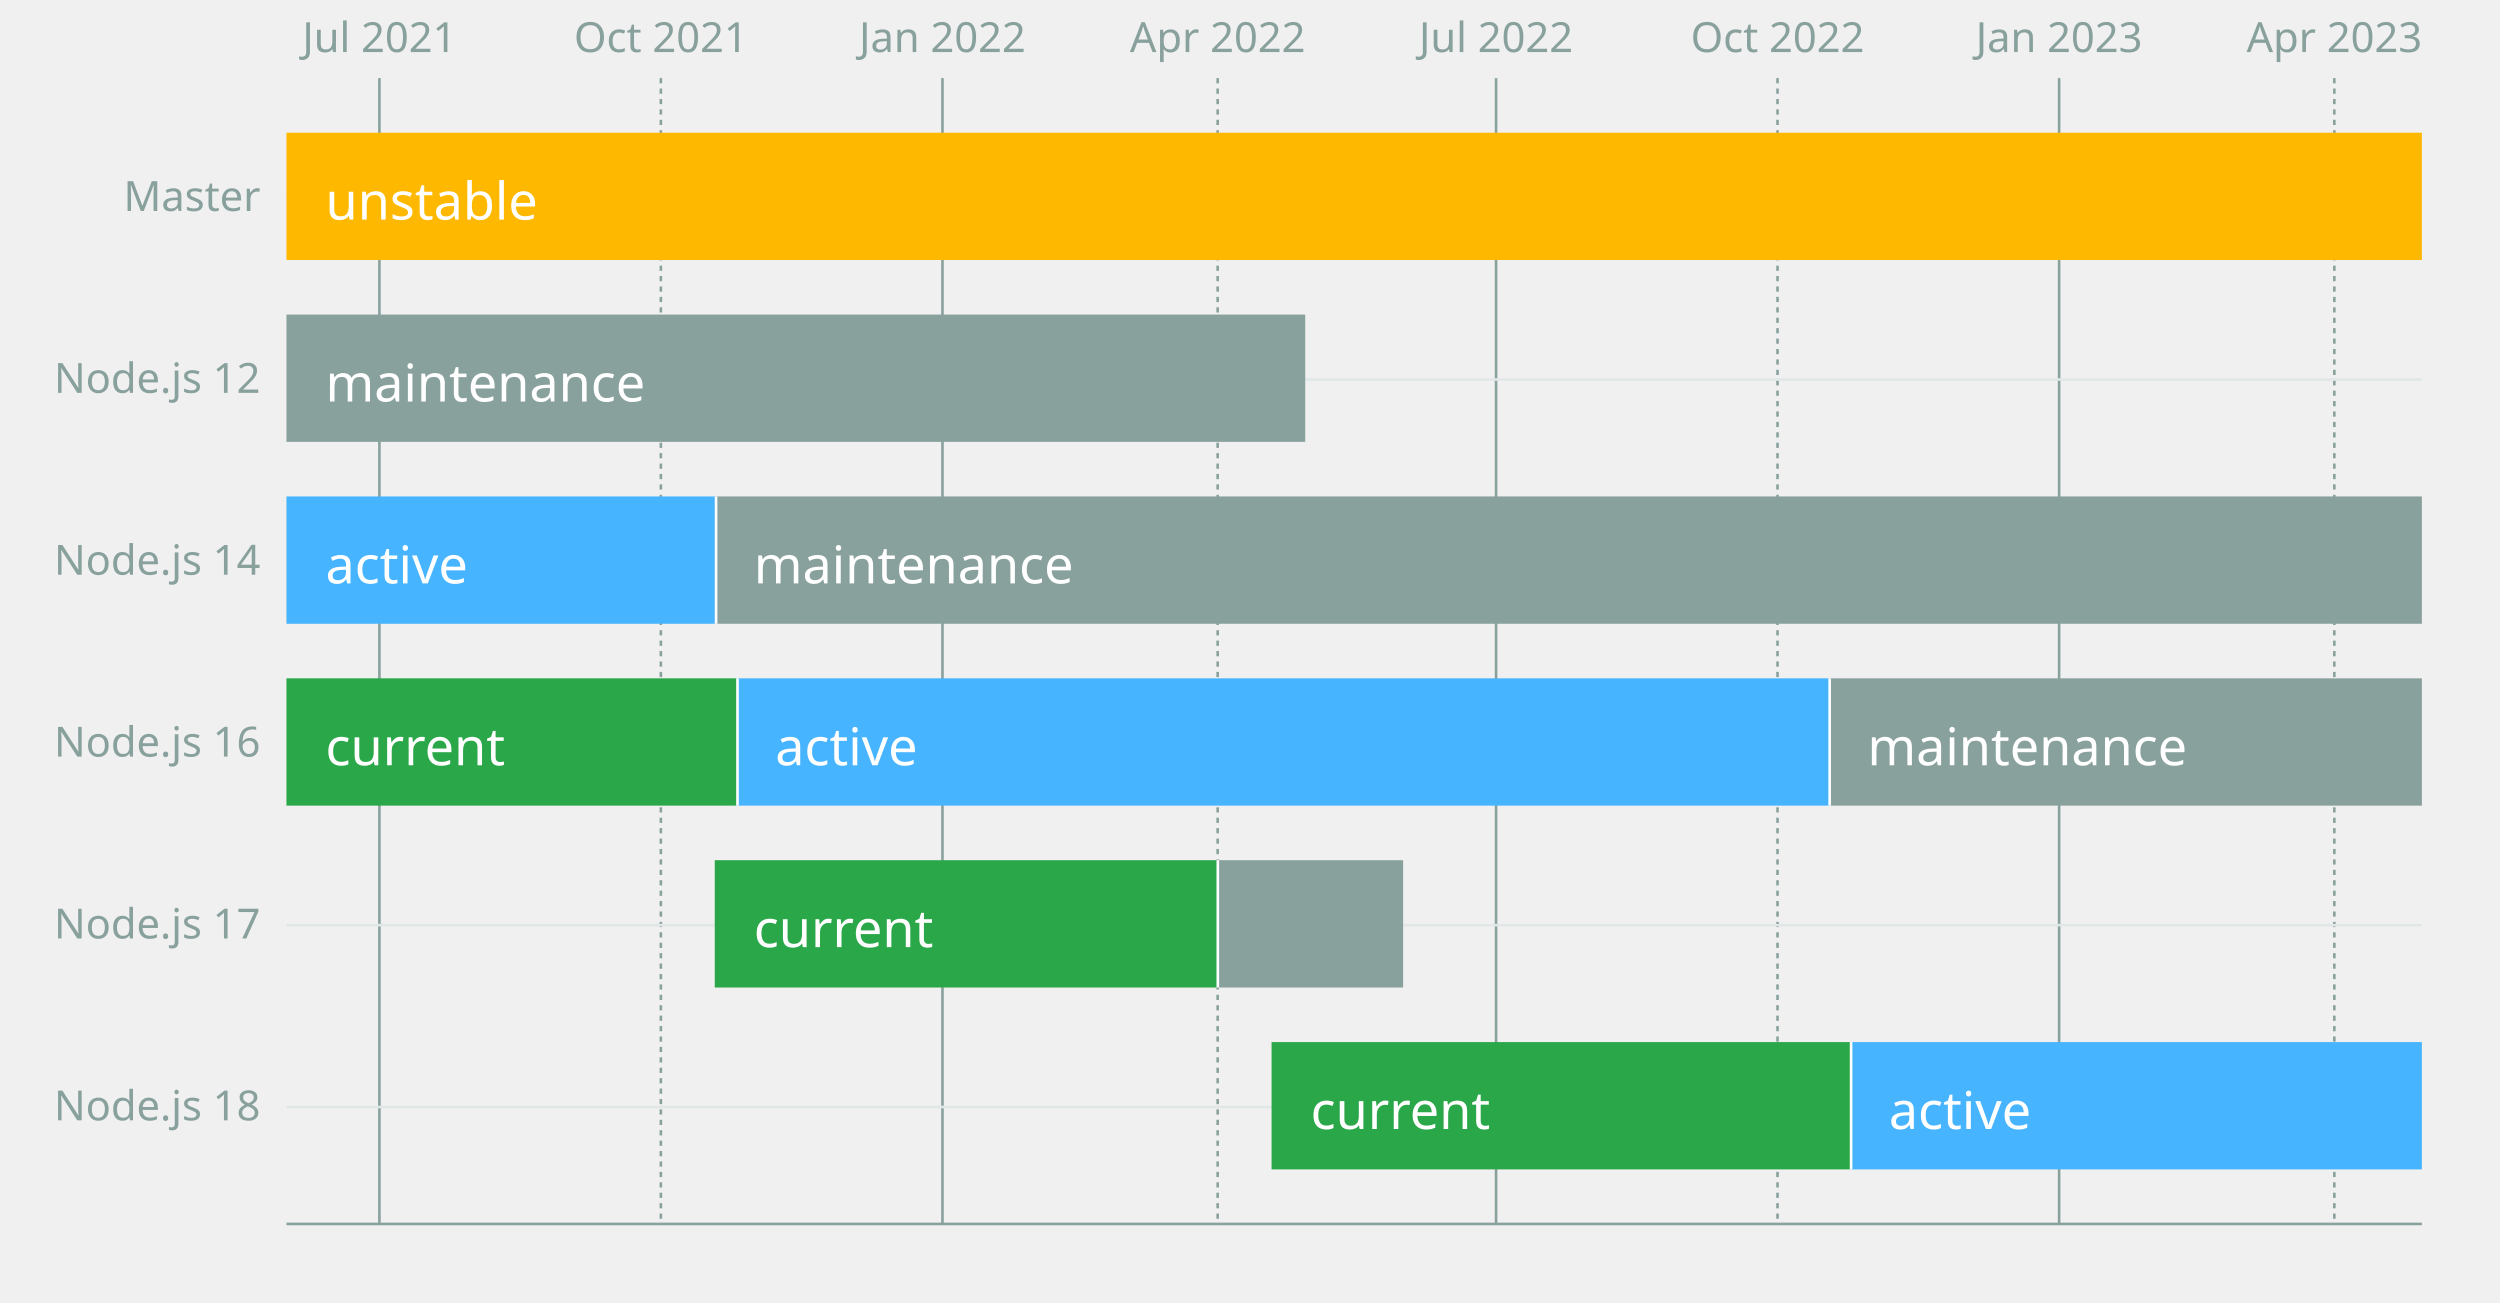
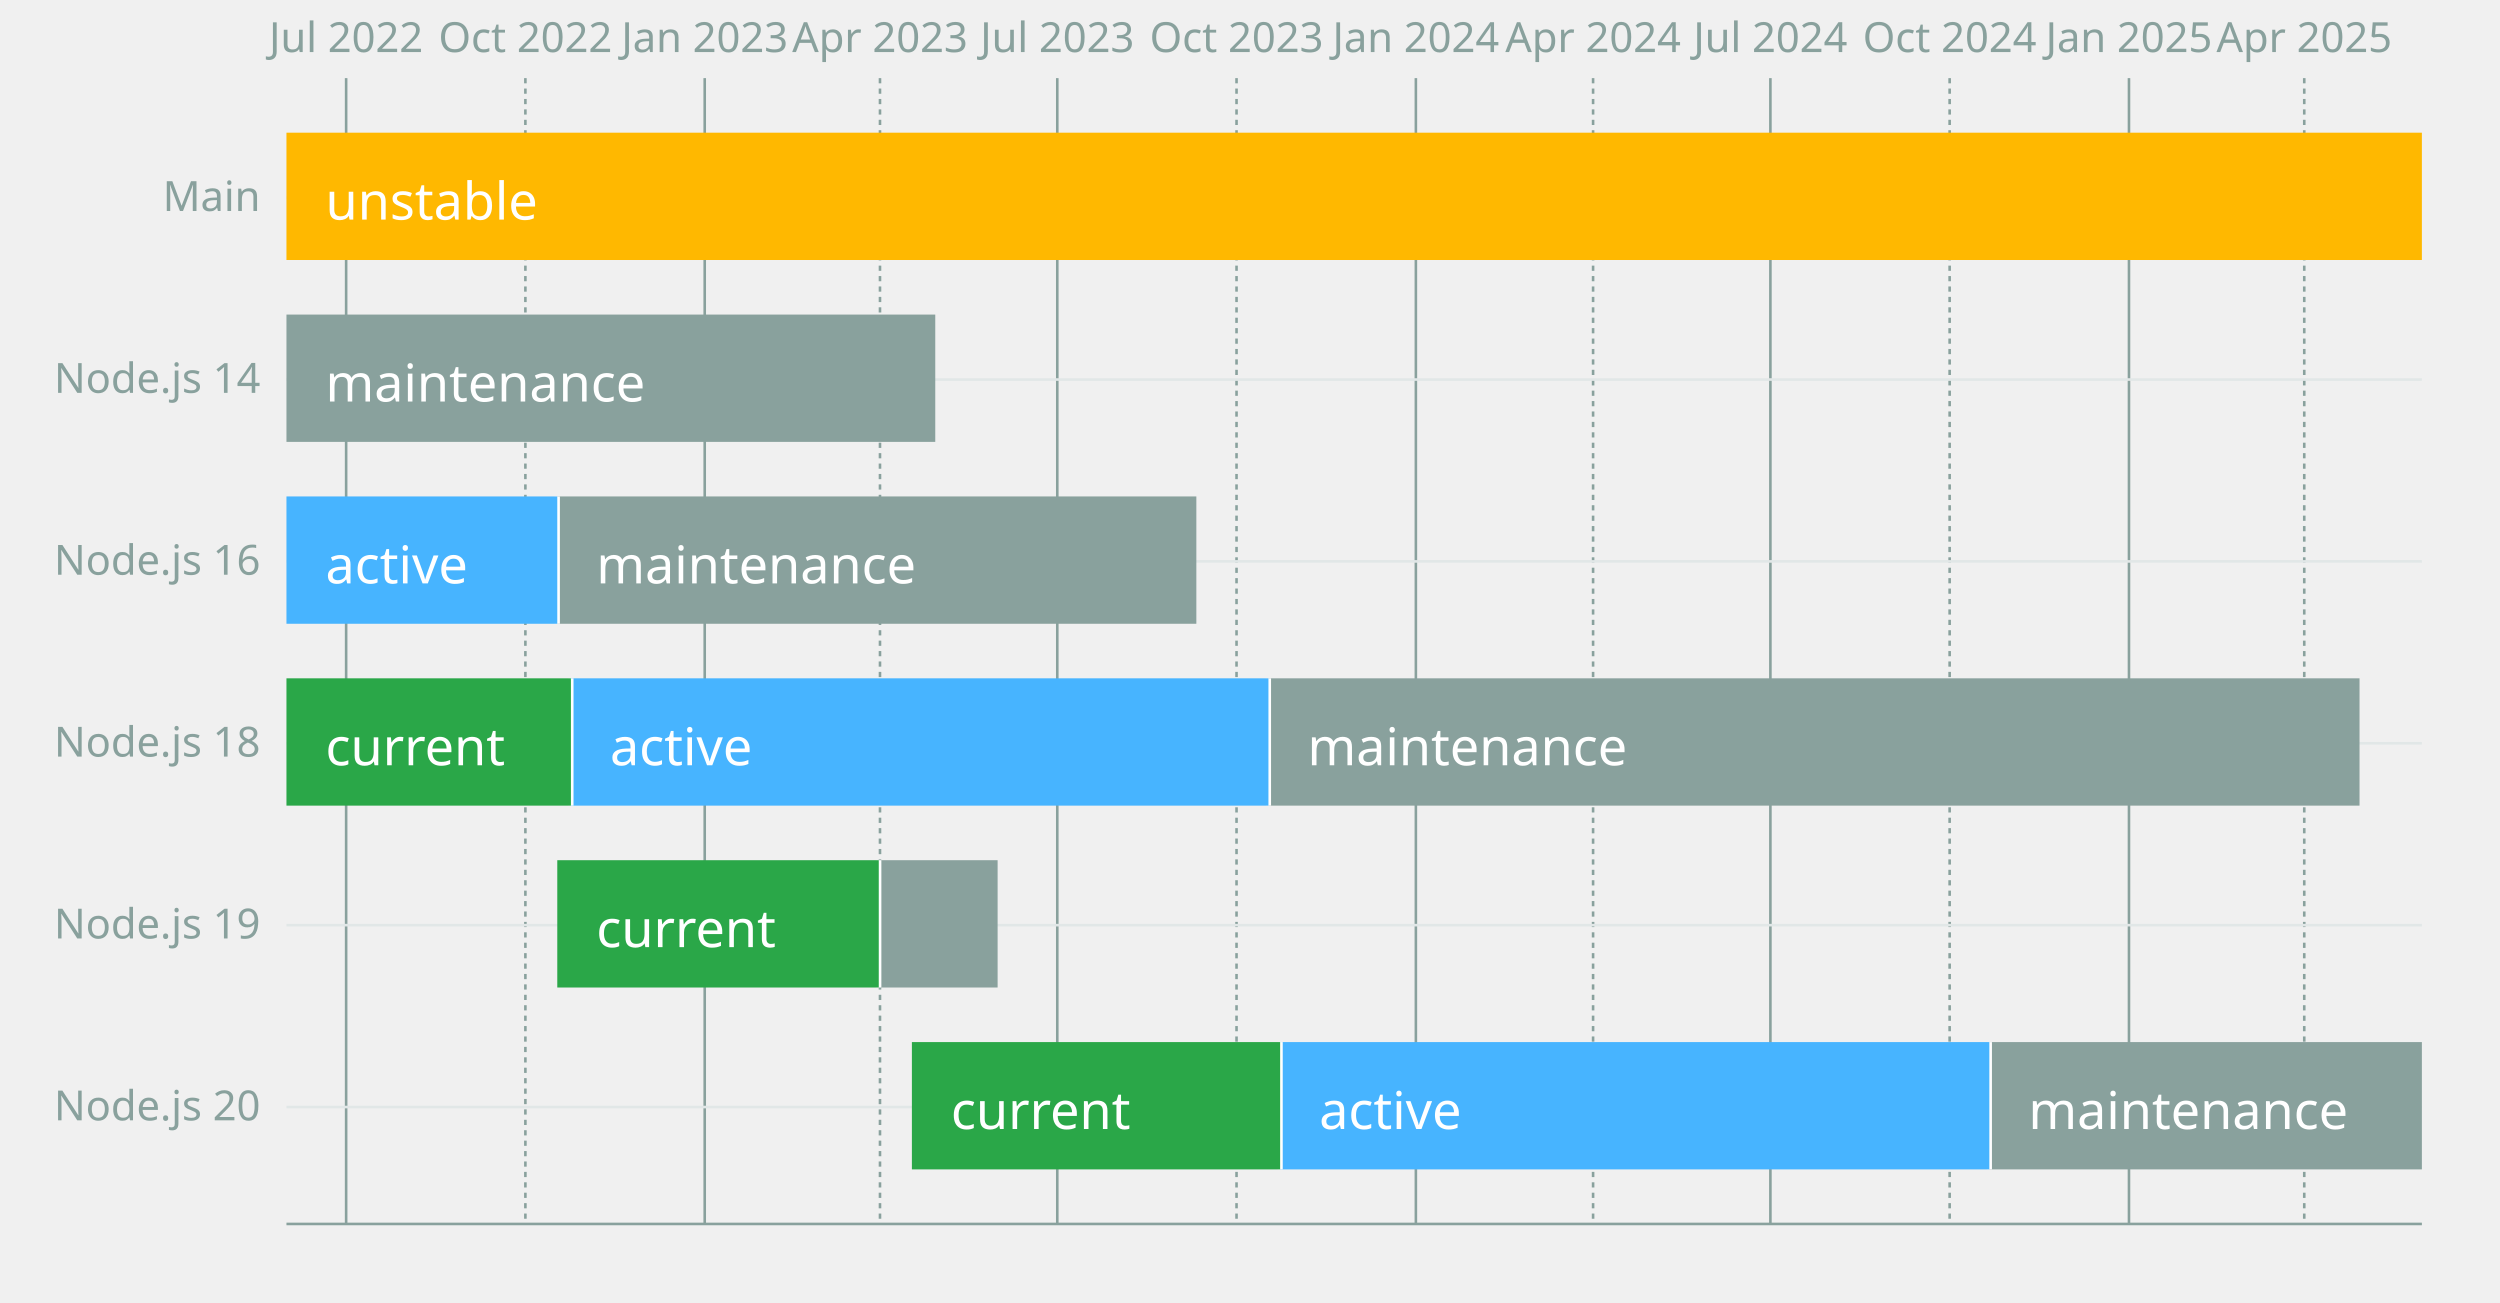
<svg xmlns="http://www.w3.org/2000/svg" width="960" height="500">
  <defs>
    <style>.current{fill:#2aa748}.active{fill:#47b4ff}.maintenance,.tick text{fill:#89a19d}.unstable{fill:#ffb800}.bar-join,.label{fill:#fff}.bar-join.current{display:none}.tick text{font:16px sans-serif}.axis--y .tick text{text-anchor:end}.label{font:20px sans-serif;font-weight:100;text-anchor:start;dominant-baseline:middle;text-transform:uppercase}</style>
  </defs>
  <g id="bar-container">
    <g class="axis axis--x" fill="none" font-size="10" font-family="sans-serif" text-anchor="middle">
      <g class="tick">
-         <path stroke="#89a19d" d="M.5 0v440" transform="translate(145.195 30)" />
-         <text fill="#000" x=".5" dy="-10" transform="translate(145.195 30)">Jul 2021</text>
+         <path stroke="#89a19d" d="M.5 0v440" transform="translate(132.414 30)" />
+         <text fill="#000" x=".5" dy="-10" transform="translate(132.414 30)">Jul 2022</text>
      </g>
      <g class="tick">
-         <path stroke="#89a19d" stroke-dasharray="2,2" d="M.5 0v440" transform="translate(253.275 30)" />
-         <text fill="#000" x=".5" dy="-10" transform="translate(253.275 30)">Oct 2021</text>
+         <path stroke="#89a19d" stroke-dasharray="2,2" d="M.5 0v440" transform="translate(201.246 30)" />
+         <text fill="#000" x=".5" dy="-10" transform="translate(201.246 30)">Oct 2022</text>
      </g>
      <g class="tick">
-         <path stroke="#89a19d" d="M.5 0v440" transform="translate(361.404 30)" />
-         <text fill="#000" x=".5" dy="-10" transform="translate(361.404 30)">Jan 2022</text>
+         <path stroke="#89a19d" d="M.5 0v440" transform="translate(270.11 30)" />
+         <text fill="#000" x=".5" dy="-10" transform="translate(270.11 30)">Jan 2023</text>
      </g>
      <g class="tick">
-         <path stroke="#89a19d" stroke-dasharray="2,2" d="M.5 0v440" transform="translate(467.086 30)" />
-         <text fill="#000" x=".5" dy="-10" transform="translate(467.086 30)">Apr 2022</text>
+         <path stroke="#89a19d" stroke-dasharray="2,2" d="M.5 0v440" transform="translate(337.414 30)" />
+         <text fill="#000" x=".5" dy="-10" transform="translate(337.414 30)">Apr 2023</text>
      </g>
      <g class="tick">
-         <path stroke="#89a19d" d="M.5 0v440" transform="translate(573.991 30)" />
-         <text fill="#000" x=".5" dy="-10" transform="translate(573.991 30)">Jul 2022</text>
+         <path stroke="#89a19d" d="M.5 0v440" transform="translate(405.498 30)" />
+         <text fill="#000" x=".5" dy="-10" transform="translate(405.498 30)">Jul 2023</text>
      </g>
      <g class="tick">
-         <path stroke="#89a19d" stroke-dasharray="2,2" d="M.5 0v440" transform="translate(682.071 30)" />
-         <text fill="#000" x=".5" dy="-10" transform="translate(682.071 30)">Oct 2022</text>
+         <path stroke="#89a19d" stroke-dasharray="2,2" d="M.5 0v440" transform="translate(474.33 30)" />
+         <text fill="#000" x=".5" dy="-10" transform="translate(474.33 30)">Oct 2023</text>
      </g>
      <g class="tick">
-         <path stroke="#89a19d" d="M.5 0v440" transform="translate(790.2 30)" />
-         <text fill="#000" x=".5" dy="-10" transform="translate(790.2 30)">Jan 2023</text>
+         <path stroke="#89a19d" d="M.5 0v440" transform="translate(543.193 30)" />
+         <text fill="#000" x=".5" dy="-10" transform="translate(543.193 30)">Jan 2024</text>
      </g>
      <g class="tick">
-         <path stroke="#89a19d" stroke-dasharray="2,2" d="M.5 0v440" transform="translate(895.882 30)" />
-         <text fill="#000" x=".5" dy="-10" transform="translate(895.882 30)">Apr 2023</text>
+         <path stroke="#89a19d" stroke-dasharray="2,2" d="M.5 0v440" transform="translate(611.246 30)" />
+         <text fill="#000" x=".5" dy="-10" transform="translate(611.246 30)">Apr 2024</text>
+       </g>
+       <g class="tick">
+         <path stroke="#89a19d" d="M.5 0v440" transform="translate(679.33 30)" />
+         <text fill="#000" x=".5" dy="-10" transform="translate(679.33 30)">Jul 2024</text>
+       </g>
+       <g class="tick">
+         <path stroke="#89a19d" stroke-dasharray="2,2" d="M.5 0v440" transform="translate(748.162 30)" />
+         <text fill="#000" x=".5" dy="-10" transform="translate(748.162 30)">Oct 2024</text>
+       </g>
+       <g class="tick">
+         <path stroke="#89a19d" d="M.5 0v440" transform="translate(817.026 30)" />
+         <text fill="#000" x=".5" dy="-10" transform="translate(817.026 30)">Jan 2025</text>
+       </g>
+       <g class="tick">
+         <path stroke="#89a19d" stroke-dasharray="2,2" d="M.5 0v440" transform="translate(884.33 30)" />
+         <text fill="#000" x=".5" dy="-10" transform="translate(884.33 30)">Apr 2025</text>
      </g>
    </g>
    <g class="axis axis--y" fill="none" font-size="10" font-family="sans-serif">
      <g class="tick">
        <path stroke="#e1e7e7" d="M0 .5h820" transform="translate(110 75.397)" />
-         <text fill="#000" y=".5" dy=".32em" dx="-10" transform="translate(110 75.397)">Master</text>
+         <text fill="#000" y=".5" dy=".32em" dx="-10" transform="translate(110 75.397)">Main</text>
      </g>
      <g class="tick">
        <path stroke="#e1e7e7" d="M0 .5h820" transform="translate(110 145.238)" />
-         <text fill="#000" y=".5" dy=".32em" dx="-10" transform="translate(110 145.238)">Node.js 12</text>
+         <text fill="#000" y=".5" dy=".32em" dx="-10" transform="translate(110 145.238)">Node.js 14</text>
      </g>
      <g class="tick">
        <path stroke="#e1e7e7" d="M0 .5h820" transform="translate(110 215.08)" />
-         <text fill="#000" y=".5" dy=".32em" dx="-10" transform="translate(110 215.08)">Node.js 14</text>
+         <text fill="#000" y=".5" dy=".32em" dx="-10" transform="translate(110 215.08)">Node.js 16</text>
      </g>
      <g class="tick">
        <path stroke="#e1e7e7" d="M0 .5h820" transform="translate(110 284.92)" />
-         <text fill="#000" y=".5" dy=".32em" dx="-10" transform="translate(110 284.92)">Node.js 16</text>
+         <text fill="#000" y=".5" dy=".32em" dx="-10" transform="translate(110 284.92)">Node.js 18</text>
      </g>
      <g class="tick">
        <path stroke="#e1e7e7" d="M0 .5h820" transform="translate(110 354.762)" />
-         <text fill="#000" y=".5" dy=".32em" dx="-10" transform="translate(110 354.762)">Node.js 17</text>
+         <text fill="#000" y=".5" dy=".32em" dx="-10" transform="translate(110 354.762)">Node.js 19</text>
      </g>
      <g class="tick">
        <path stroke="#e1e7e7" d="M0 .5h820" transform="translate(110 424.603)" />
-         <text fill="#000" y=".5" dy=".32em" dx="-10" transform="translate(110 424.603)">Node.js 18</text>
+         <text fill="#000" y=".5" dy=".32em" dx="-10" transform="translate(110 424.603)">Node.js 20</text>
      </g>
      <path stroke="#89a19d" d="M0 440h820" transform="translate(110 30)" />
    </g>
    <path class="bar unstable" d="M0 20.952h820v48.889H0z" transform="translate(110 30)" />
    <text class="label" x="15" y="47.397" style="opacity:1" transform="translate(110 30)">unstable</text>
-     <path class="bar maintenance" d="M0 90.794h391.203v48.889H0z" transform="translate(110 30)" />
+     <path class="bar maintenance" d="M0 90.794h249.142v48.889H0z" transform="translate(110 30)" />
    <text class="label" x="15" y="117.238" style="opacity:1" transform="translate(110 30)">maintenance</text>
-     <path class="bar maintenance" d="M164.47 160.635H820v48.889H164.47z" transform="translate(110 30)" />
-     <path class="bar-join maintenance" style="opacity:1" d="M163.47 160.635h2v48.889h-2z" transform="translate(110 30)" />
-     <text class="label" x="179.47" y="187.079" style="opacity:1" transform="translate(110 30)">maintenance</text>
-     <path class="bar active" d="M0 160.635h164.47v48.889H0z" transform="translate(110 30)" />
+     <path class="bar maintenance" d="M103.996 160.635h245.401v48.889H103.996z" transform="translate(110 30)" />
+     <path class="bar-join maintenance" style="opacity:1" d="M102.996 160.635h2v48.889h-2z" transform="translate(110 30)" />
+     <text class="label" x="118.996" y="187.079" style="opacity:1" transform="translate(110 30)">maintenance</text>
+     <path class="bar active" d="M0 160.635h103.996v48.889H0z" transform="translate(110 30)" />
    <text class="label" x="15" y="187.079" style="opacity:1" transform="translate(110 30)">active</text>
-     <path class="bar maintenance" d="M592.092 230.476H820v48.889H592.092z" transform="translate(110 30)" />
-     <path class="bar-join maintenance" style="opacity:1" d="M591.092 230.476h2v48.889h-2z" transform="translate(110 30)" />
-     <text class="label" x="607.092" y="256.921" style="opacity:1" transform="translate(110 30)">maintenance</text>
-     <g>
-       <path class="bar active" d="M172.693 230.476h419.398v48.889H172.693z" transform="translate(110 30)" />
-       <path class="bar-join active" style="opacity:1" d="M171.693 230.476h2v48.889h-2z" transform="translate(110 30)" />
-       <text class="label" x="187.693" y="256.921" style="opacity:1" transform="translate(110 30)">active</text>
-     </g>
-     <g>
-       <path class="bar current" d="M0 230.476h172.693v48.889H0z" transform="translate(110 30)" />
-       <text class="label" x="15" y="256.921" style="opacity:1" transform="translate(110 30)">current</text>
-     </g>
-     <g>
-       <path class="bar maintenance" d="M357.135 300.317h71.662v48.889h-71.662z" transform="translate(110 30)" />
-       <path class="bar-join maintenance" style="opacity:1" d="M356.135 300.317h2v48.889h-2z" transform="translate(110 30)" />
-     </g>
-     <g>
-       <path class="bar current" d="M164.47 300.317h192.665v48.889H164.47z" transform="translate(110 30)" />
-       <text class="label" x="179.47" y="326.762" style="opacity:1" transform="translate(110 30)">current</text>
-     </g>
-     <g>
-       <path class="bar active" d="M600.315 370.159H820v48.889H600.315z" transform="translate(110 30)" />
-       <path class="bar-join active" style="opacity:1" d="M599.315 370.159h2v48.889h-2z" transform="translate(110 30)" />
-       <text class="label" x="615.315" y="396.603" style="opacity:1" transform="translate(110 30)">active</text>
-     </g>
-     <g>
-       <path class="bar current" d="M378.281 370.159h222.034v48.889H378.281z" transform="translate(110 30)" />
-       <text class="label" x="393.281" y="396.603" style="opacity:1" transform="translate(110 30)">current</text>
-     </g>
+     <path class="bar maintenance" d="M377.08 230.476h418.978v48.889H377.08z" transform="translate(110 30)" />
+     <path class="bar-join maintenance" style="opacity:1" d="M376.08 230.476h2v48.889h-2z" transform="translate(110 30)" />
+     <text class="label" x="392.08" y="256.921" style="opacity:1" transform="translate(110 30)">maintenance</text>
+     <path class="bar active" d="M109.234 230.476h267.847v48.889H109.234z" transform="translate(110 30)" />
+     <path class="bar-join active" style="opacity:1" d="M108.234 230.476h2v48.889h-2z" transform="translate(110 30)" />
+     <text class="label" x="124.234" y="256.921" style="opacity:1" transform="translate(110 30)">active</text>
+     <path class="bar current" d="M0 230.476h109.234v48.889H0z" transform="translate(110 30)" />
+     <text class="label" x="15" y="256.921" style="opacity:1" transform="translate(110 30)">current</text>
+     <path class="bar maintenance" d="M227.445 300.317h45.639v48.889h-45.639z" transform="translate(110 30)" />
+     <path class="bar-join maintenance" style="opacity:1" d="M226.445 300.317h2v48.889h-2z" transform="translate(110 30)" />
+     <path class="bar current" d="M103.996 300.317h123.449v48.889H103.996z" transform="translate(110 30)" />
+     <text class="label" x="118.996" y="326.762" style="opacity:1" transform="translate(110 30)">current</text>
+     <path class="bar maintenance" d="M653.905 370.159H820v48.889H653.905z" transform="translate(110 30)" />
+     <path class="bar-join maintenance" style="opacity:1" d="M652.905 370.159h2v48.889h-2z" transform="translate(110 30)" />
+     <text class="label" x="668.905" y="396.603" style="opacity:1" transform="translate(110 30)">maintenance</text>
+     <path class="bar active" d="M381.569 370.159h272.336v48.889H381.569z" transform="translate(110 30)" />
+     <path class="bar-join active" style="opacity:1" d="M380.569 370.159h2v48.889h-2z" transform="translate(110 30)" />
+     <text class="label" x="396.569" y="396.603" style="opacity:1" transform="translate(110 30)">active</text>
+     <path class="bar current" d="M240.164 370.159h141.405v48.889H240.164z" transform="translate(110 30)" />
+     <text class="label" x="255.164" y="396.603" style="opacity:1" transform="translate(110 30)">current</text>
  </g>
</svg>
